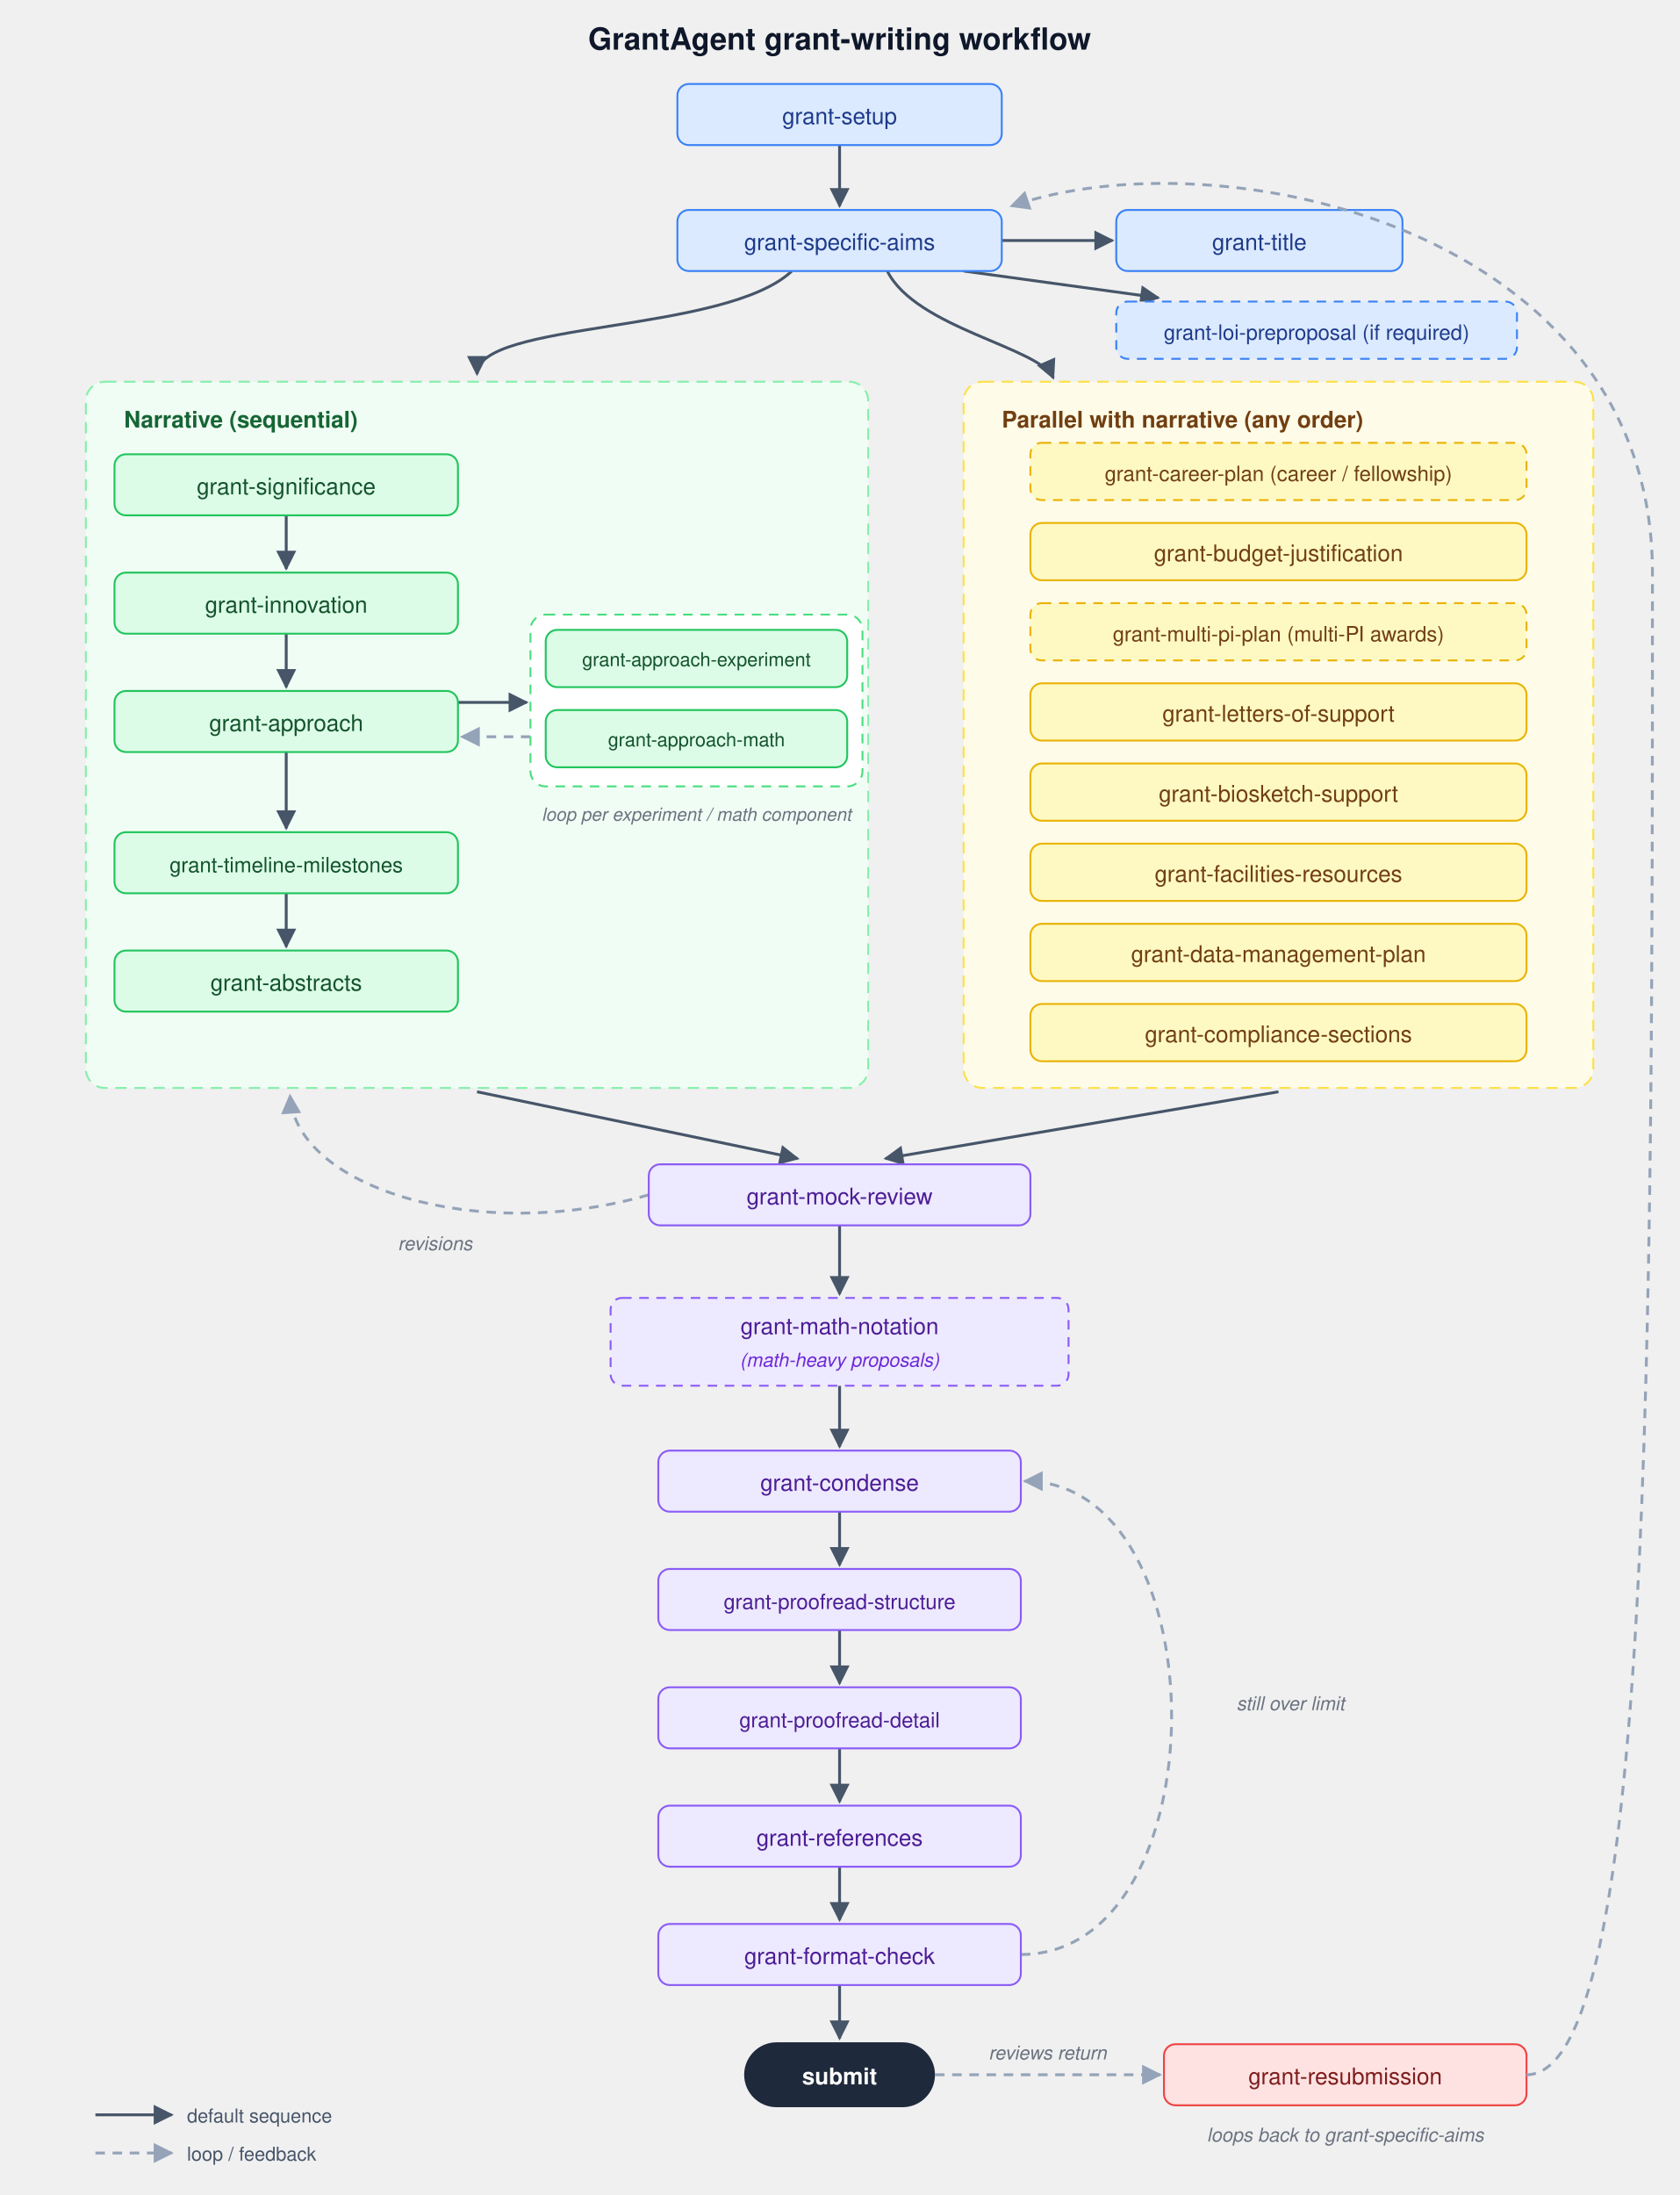
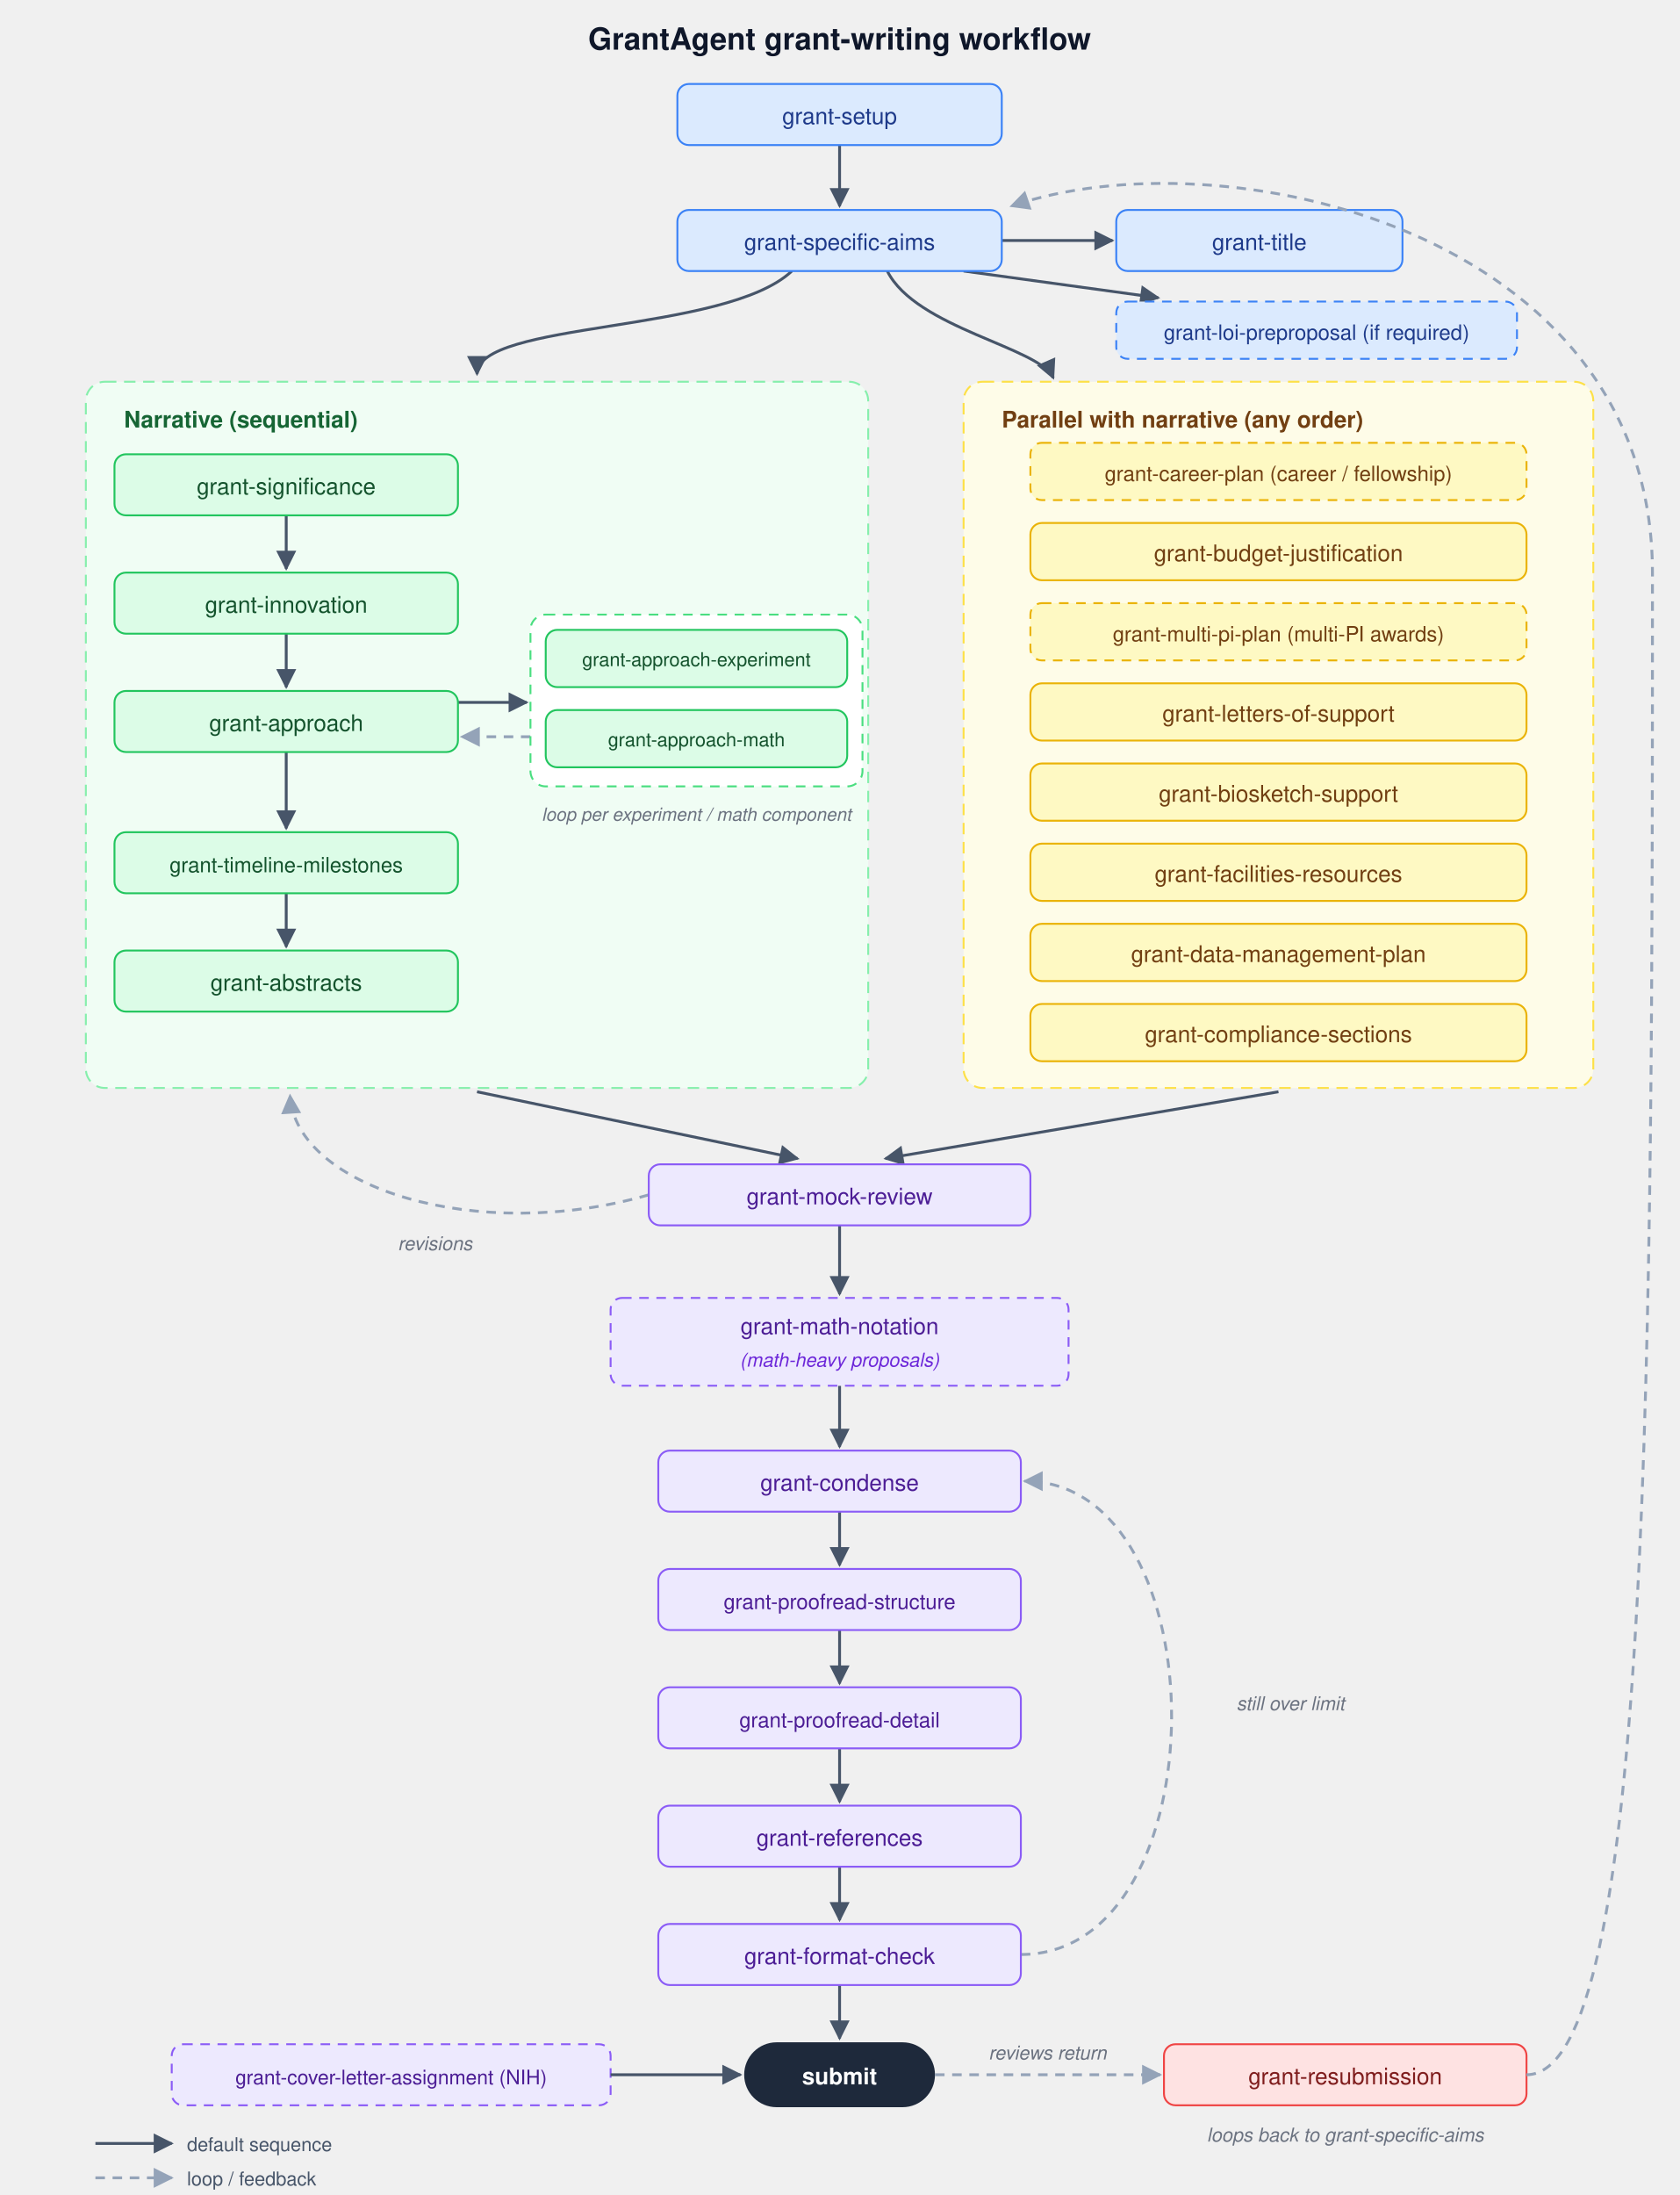
<svg xmlns="http://www.w3.org/2000/svg" viewBox="0 0 880 1150" font-family="Helvetica, Arial, sans-serif">
  <defs>
    <marker id="a" viewBox="0 0 10 10" refX="9" refY="5" markerWidth="7" markerHeight="7" orient="auto-start-reverse">
      <path d="M0,0 L10,5 L0,10 z" fill="#475569" />
    </marker>
    <marker id="ad" viewBox="0 0 10 10" refX="9" refY="5" markerWidth="7" markerHeight="7" orient="auto-start-reverse">
      <path d="M0,0 L10,5 L0,10 z" fill="#94a3b8" />
    </marker>
  </defs>
  <text x="440" y="26" text-anchor="middle" font-size="16" font-weight="bold" fill="#0f172a">GrantAgent grant-writing workflow</text>
  <rect x="45" y="200" width="410" height="370" rx="10" fill="#f0fdf4" stroke="#86efac" stroke-dasharray="6 4" />
  <text x="65" y="224" font-size="12" font-weight="bold" fill="#166534">Narrative (sequential)</text>
  <rect x="505" y="200" width="330" height="370" rx="10" fill="#fefce8" stroke="#fde047" stroke-dasharray="6 4" />
  <text x="525" y="224" font-size="12" font-weight="bold" fill="#713f12">Parallel with narrative (any order)</text>
  <line x1="440" y1="76" x2="440" y2="108" stroke="#475569" stroke-width="1.5" marker-end="url(#a)" />
  <line x1="525" y1="126" x2="583" y2="126" stroke="#475569" stroke-width="1.5" marker-end="url(#a)" />
  <path d="M415,142 C380,175 250,168 250,196" fill="none" stroke="#475569" stroke-width="1.5" marker-end="url(#a)" />
  <path d="M465,142 C480,172 545,182 552,198" fill="none" stroke="#475569" stroke-width="1.5" marker-end="url(#a)" />
  <line x1="505" y1="142" x2="607" y2="156" stroke="#475569" stroke-width="1.5" marker-end="url(#a)" />
  <rect x="355" y="44" width="170" height="32" rx="6" fill="#dbeafe" stroke="#3b82f6" />
  <text x="440" y="65" text-anchor="middle" font-size="12" fill="#1e3a8a">grant-setup</text>
  <rect x="355" y="110" width="170" height="32" rx="6" fill="#dbeafe" stroke="#3b82f6" />
  <text x="440" y="131" text-anchor="middle" font-size="12" fill="#1e3a8a">grant-specific-aims</text>
  <rect x="585" y="110" width="150" height="32" rx="6" fill="#dbeafe" stroke="#3b82f6" />
  <text x="660" y="131" text-anchor="middle" font-size="12" fill="#1e3a8a">grant-title</text>
  <rect x="585" y="158" width="210" height="30" rx="6" fill="#dbeafe" stroke="#3b82f6" stroke-dasharray="5 4" />
  <text x="690" y="178" text-anchor="middle" font-size="11" fill="#1e3a8a">grant-loi-preproposal (if required)</text>
  <line x1="150" y1="270" x2="150" y2="298" stroke="#475569" stroke-width="1.5" marker-end="url(#a)" />
  <line x1="150" y1="332" x2="150" y2="360" stroke="#475569" stroke-width="1.5" marker-end="url(#a)" />
  <line x1="150" y1="394" x2="150" y2="434" stroke="#475569" stroke-width="1.5" marker-end="url(#a)" />
  <line x1="150" y1="468" x2="150" y2="496" stroke="#475569" stroke-width="1.5" marker-end="url(#a)" />
  <line x1="240" y1="368" x2="276" y2="368" stroke="#475569" stroke-width="1.5" marker-end="url(#a)" />
  <line x1="278" y1="386" x2="242" y2="386" stroke="#94a3b8" stroke-width="1.5" stroke-dasharray="5 4" marker-end="url(#ad)" />
  <text x="365" y="430" text-anchor="middle" font-size="9.5" font-style="italic" fill="#6b7280">loop per experiment / math component</text>
  <rect x="60" y="238" width="180" height="32" rx="6" fill="#dcfce7" stroke="#22c55e" />
  <text x="150" y="259" text-anchor="middle" font-size="12" fill="#14532d">grant-significance</text>
  <rect x="60" y="300" width="180" height="32" rx="6" fill="#dcfce7" stroke="#22c55e" />
  <text x="150" y="321" text-anchor="middle" font-size="12" fill="#14532d">grant-innovation</text>
  <rect x="60" y="362" width="180" height="32" rx="6" fill="#dcfce7" stroke="#22c55e" />
  <text x="150" y="383" text-anchor="middle" font-size="12" fill="#14532d">grant-approach</text>
  <rect x="278" y="322" width="174" height="90" rx="8" fill="#ffffff" stroke="#4ade80" stroke-dasharray="5 4" />
  <rect x="286" y="330" width="158" height="30" rx="6" fill="#dcfce7" stroke="#22c55e" />
  <text x="365" y="349" text-anchor="middle" font-size="10" fill="#14532d">grant-approach-experiment</text>
  <rect x="286" y="372" width="158" height="30" rx="6" fill="#dcfce7" stroke="#22c55e" />
  <text x="365" y="391" text-anchor="middle" font-size="10" fill="#14532d">grant-approach-math</text>
  <rect x="60" y="436" width="180" height="32" rx="6" fill="#dcfce7" stroke="#22c55e" />
  <text x="150" y="457" text-anchor="middle" font-size="11" fill="#14532d">grant-timeline-milestones</text>
  <rect x="60" y="498" width="180" height="32" rx="6" fill="#dcfce7" stroke="#22c55e" />
  <text x="150" y="519" text-anchor="middle" font-size="12" fill="#14532d">grant-abstracts</text>
  <rect x="540" y="232" width="260" height="30" rx="6" fill="#fef9c3" stroke="#eab308" stroke-dasharray="5 4" />
  <text x="670" y="252" text-anchor="middle" font-size="11" fill="#713f12">grant-career-plan (career / fellowship)</text>
  <rect x="540" y="274" width="260" height="30" rx="6" fill="#fef9c3" stroke="#eab308" />
  <text x="670" y="294" text-anchor="middle" font-size="12" fill="#713f12">grant-budget-justification</text>
  <rect x="540" y="316" width="260" height="30" rx="6" fill="#fef9c3" stroke="#eab308" stroke-dasharray="5 4" />
  <text x="670" y="336" text-anchor="middle" font-size="11" fill="#713f12">grant-multi-pi-plan (multi-PI awards)</text>
  <rect x="540" y="358" width="260" height="30" rx="6" fill="#fef9c3" stroke="#eab308" />
  <text x="670" y="378" text-anchor="middle" font-size="12" fill="#713f12">grant-letters-of-support</text>
  <rect x="540" y="400" width="260" height="30" rx="6" fill="#fef9c3" stroke="#eab308" />
  <text x="670" y="420" text-anchor="middle" font-size="12" fill="#713f12">grant-biosketch-support</text>
  <rect x="540" y="442" width="260" height="30" rx="6" fill="#fef9c3" stroke="#eab308" />
  <text x="670" y="462" text-anchor="middle" font-size="12" fill="#713f12">grant-facilities-resources</text>
  <rect x="540" y="484" width="260" height="30" rx="6" fill="#fef9c3" stroke="#eab308" />
  <text x="670" y="504" text-anchor="middle" font-size="12" fill="#713f12">grant-data-management-plan</text>
  <rect x="540" y="526" width="260" height="30" rx="6" fill="#fef9c3" stroke="#eab308" />
  <text x="670" y="546" text-anchor="middle" font-size="12" fill="#713f12">grant-compliance-sections</text>
  <line x1="250" y1="572" x2="418" y2="607" stroke="#475569" stroke-width="1.5" marker-end="url(#a)" />
  <line x1="670" y1="572" x2="464" y2="607" stroke="#475569" stroke-width="1.5" marker-end="url(#a)" />
  <path d="M340,626 C250,652 155,622 152,574" fill="none" stroke="#94a3b8" stroke-width="1.5" stroke-dasharray="5 4" marker-end="url(#ad)" />
  <text x="228" y="655" text-anchor="middle" font-size="10" font-style="italic" fill="#6b7280">revisions</text>
  <line x1="440" y1="642" x2="440" y2="678" stroke="#475569" stroke-width="1.5" marker-end="url(#a)" />
  <line x1="440" y1="726" x2="440" y2="758" stroke="#475569" stroke-width="1.5" marker-end="url(#a)" />
  <line x1="440" y1="792" x2="440" y2="820" stroke="#475569" stroke-width="1.5" marker-end="url(#a)" />
  <line x1="440" y1="854" x2="440" y2="882" stroke="#475569" stroke-width="1.5" marker-end="url(#a)" />
  <line x1="440" y1="916" x2="440" y2="944" stroke="#475569" stroke-width="1.5" marker-end="url(#a)" />
  <line x1="440" y1="978" x2="440" y2="1006" stroke="#475569" stroke-width="1.5" marker-end="url(#a)" />
  <line x1="440" y1="1040" x2="440" y2="1068" stroke="#475569" stroke-width="1.5" marker-end="url(#a)" />
  <path d="M535,1024 C640,1024 640,776 537,776" fill="none" stroke="#94a3b8" stroke-width="1.5" stroke-dasharray="5 4" marker-end="url(#ad)" />
  <text x="648" y="896" font-size="10" font-style="italic" fill="#6b7280">still over limit</text>
  <rect x="340" y="610" width="200" height="32" rx="6" fill="#ede9fe" stroke="#8b5cf6" />
  <text x="440" y="631" text-anchor="middle" font-size="12" fill="#4c1d95">grant-mock-review</text>
  <rect x="320" y="680" width="240" height="46" rx="6" fill="#ede9fe" stroke="#8b5cf6" stroke-dasharray="5 4" />
  <text x="440" y="699" text-anchor="middle" font-size="12" fill="#4c1d95">grant-math-notation</text>
  <text x="440" y="716" text-anchor="middle" font-size="10" font-style="italic" fill="#6d28d9">(math-heavy proposals)</text>
  <rect x="345" y="760" width="190" height="32" rx="6" fill="#ede9fe" stroke="#8b5cf6" />
  <text x="440" y="781" text-anchor="middle" font-size="12" fill="#4c1d95">grant-condense</text>
  <rect x="345" y="822" width="190" height="32" rx="6" fill="#ede9fe" stroke="#8b5cf6" />
  <text x="440" y="843" text-anchor="middle" font-size="11" fill="#4c1d95">grant-proofread-structure</text>
  <rect x="345" y="884" width="190" height="32" rx="6" fill="#ede9fe" stroke="#8b5cf6" />
  <text x="440" y="905" text-anchor="middle" font-size="11" fill="#4c1d95">grant-proofread-detail</text>
  <rect x="345" y="946" width="190" height="32" rx="6" fill="#ede9fe" stroke="#8b5cf6" />
  <text x="440" y="967" text-anchor="middle" font-size="12" fill="#4c1d95">grant-references</text>
  <rect x="345" y="1008" width="190" height="32" rx="6" fill="#ede9fe" stroke="#8b5cf6" />
  <text x="440" y="1029" text-anchor="middle" font-size="12" fill="#4c1d95">grant-format-check</text>
+   <rect x="90" y="1071" width="230" height="32" rx="6" fill="#ede9fe" stroke="#8b5cf6" stroke-dasharray="5 4" />
+   <text x="205" y="1092" text-anchor="middle" font-size="10.5" fill="#4c1d95">grant-cover-letter-assignment (NIH)</text>
+   <line x1="320" y1="1087" x2="388" y2="1087" stroke="#475569" stroke-width="1.5" marker-end="url(#a)" />
  <rect x="390" y="1070" width="100" height="34" rx="17" fill="#1e293b" />
  <text x="440" y="1092" text-anchor="middle" font-size="12" font-weight="bold" fill="#ffffff">submit</text>
  <line x1="490" y1="1087" x2="608" y2="1087" stroke="#94a3b8" stroke-width="1.5" stroke-dasharray="5 4" marker-end="url(#ad)" />
  <text x="549" y="1079" text-anchor="middle" font-size="10" font-style="italic" fill="#6b7280">reviews return</text>
  <rect x="610" y="1071" width="190" height="32" rx="6" fill="#fee2e2" stroke="#ef4444" />
  <text x="705" y="1092" text-anchor="middle" font-size="12" fill="#7f1d1d">grant-resubmission</text>
  <path d="M800,1087 C866,1087 866,700 866,300 C866,120 640,70 530,108" fill="none" stroke="#94a3b8" stroke-width="1.5" stroke-dasharray="5 4" marker-end="url(#ad)" />
  <text x="705" y="1122" text-anchor="middle" font-size="10" font-style="italic" fill="#6b7280">loops back to grant-specific-aims</text>
-   <line x1="50" y1="1108" x2="90" y2="1108" stroke="#475569" stroke-width="1.5" marker-end="url(#a)" />
-   <text x="98" y="1112" font-size="10" fill="#475569">default sequence</text>
-   <line x1="50" y1="1128" x2="90" y2="1128" stroke="#94a3b8" stroke-width="1.5" stroke-dasharray="5 4" marker-end="url(#ad)" />
-   <text x="98" y="1132" font-size="10" fill="#475569">loop / feedback</text>
+   <line x1="50" y1="1123" x2="90" y2="1123" stroke="#475569" stroke-width="1.5" marker-end="url(#a)" />
+   <text x="98" y="1127" font-size="10" fill="#475569">default sequence</text>
+   <line x1="50" y1="1141" x2="90" y2="1141" stroke="#94a3b8" stroke-width="1.5" stroke-dasharray="5 4" marker-end="url(#ad)" />
+   <text x="98" y="1145" font-size="10" fill="#475569">loop / feedback</text>
</svg>
